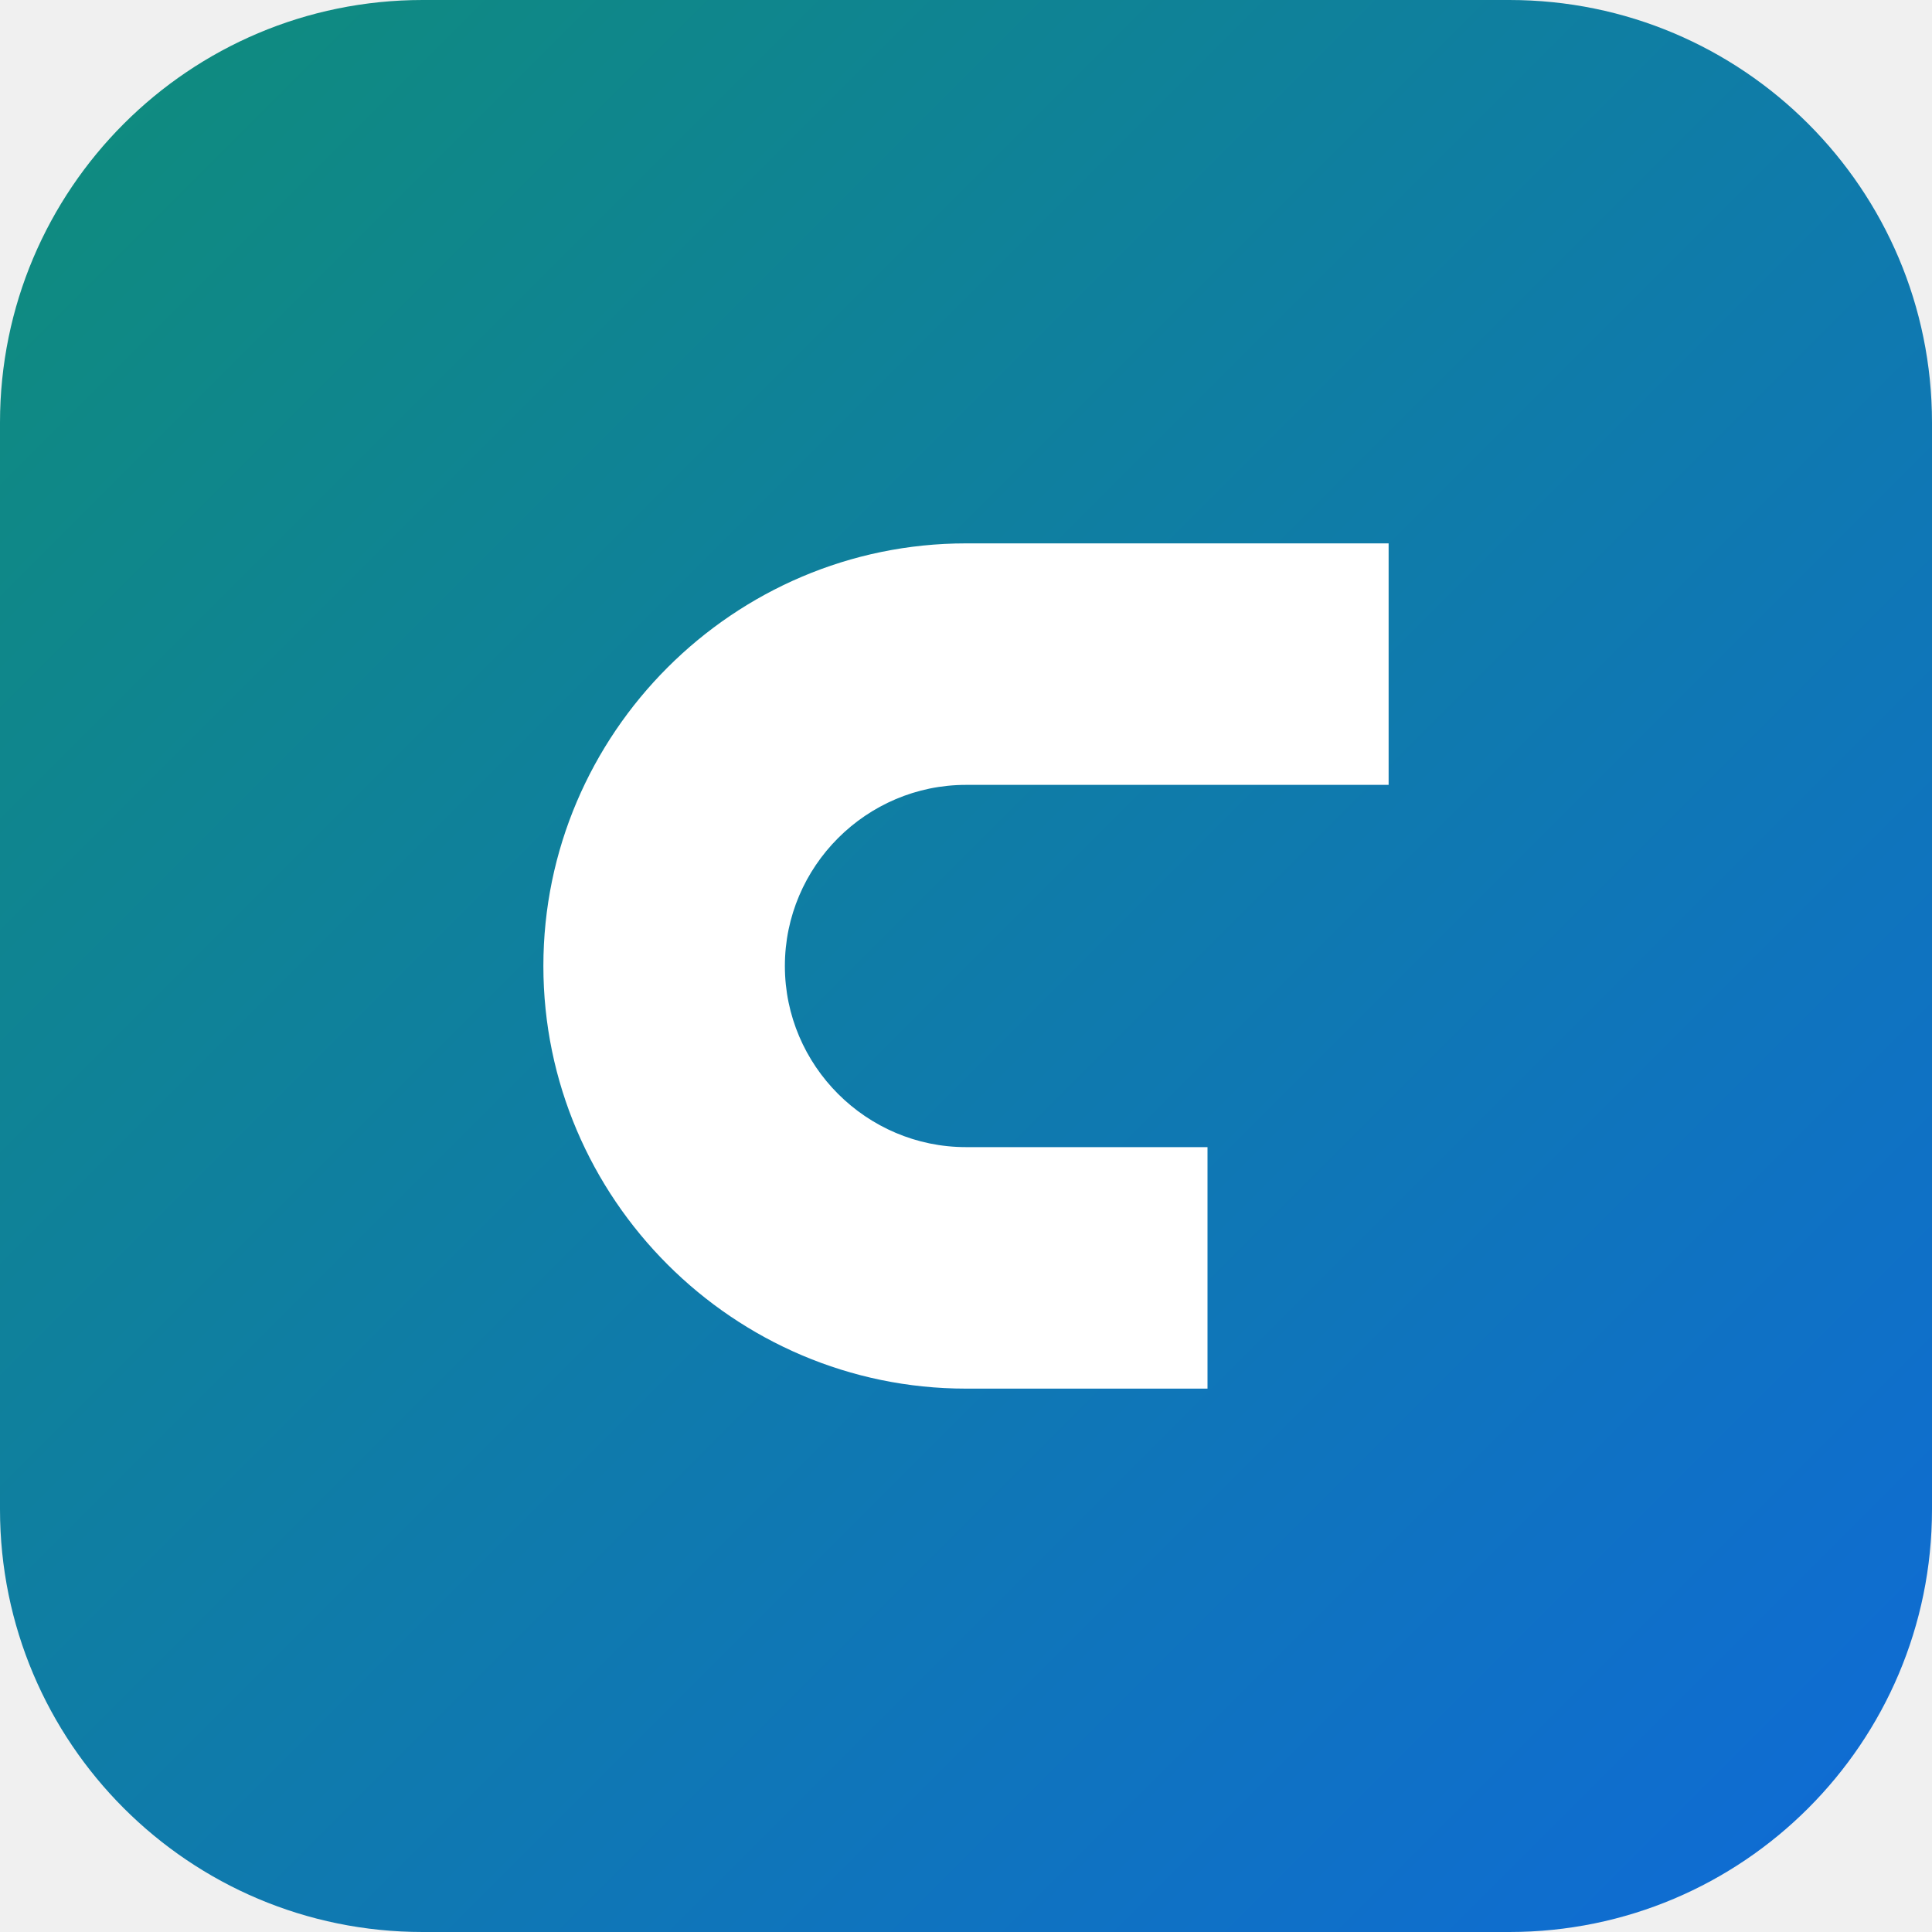
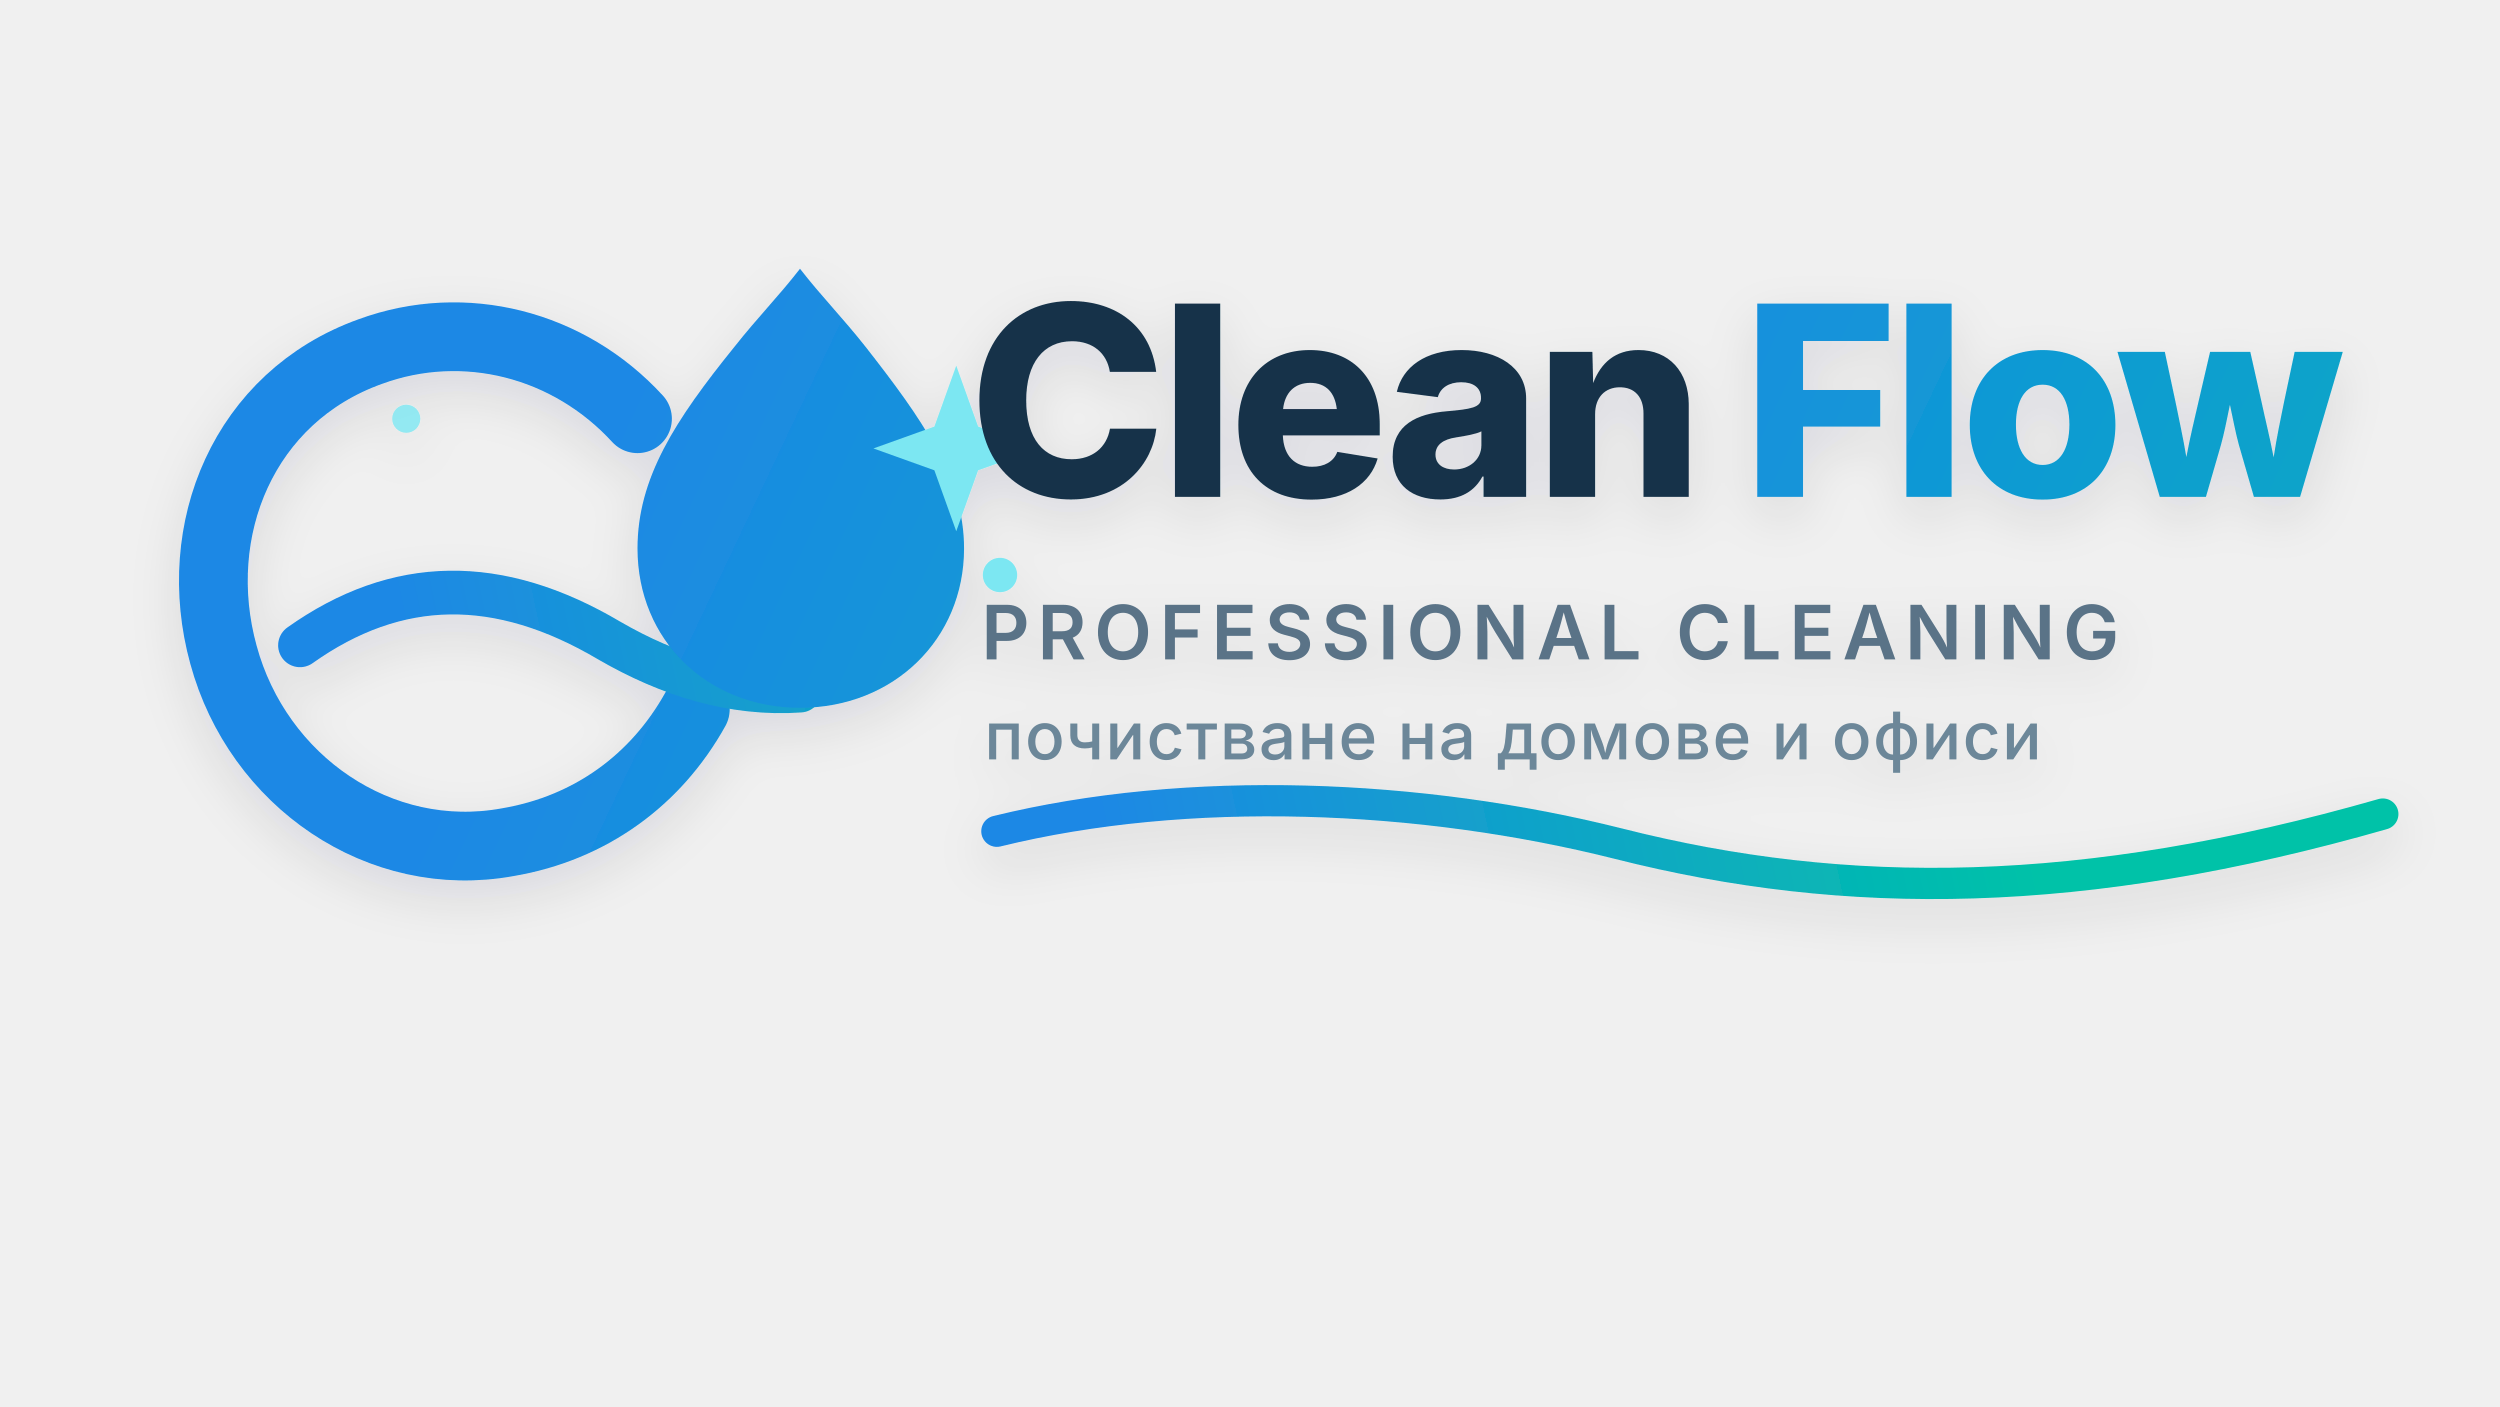
- <svg xmlns="http://www.w3.org/2000/svg" viewBox="0 0 64 64" role="img" aria-label="CleanFlow">
+ <svg xmlns="http://www.w3.org/2000/svg" width="1600" height="900" viewBox="0 0 1600 900" fill="none">
  <defs>
-     <linearGradient id="g" x1="0" y1="0" x2="1" y2="1">
-       <stop offset="0" stop-color="#0f8d7a" />
-       <stop offset="1" stop-color="#0f6ad8" />
+     <linearGradient id="brand" x1="180" y1="180" x2="1320" y2="720" gradientUnits="userSpaceOnUse">
+       <stop offset="0%" stop-color="#1E88E5" />
+       <stop offset="55%" stop-color="#00ACC1" />
+       <stop offset="100%" stop-color="#43A047" />
    </linearGradient>
+     <linearGradient id="wave" x1="170" y1="620" x2="740" y2="500" gradientUnits="userSpaceOnUse">
+       <stop offset="0%" stop-color="#1E88E5" />
+       <stop offset="100%" stop-color="#00C2A8" />
+     </linearGradient>
+     <filter id="softShadow" x="-20%" y="-20%" width="140%" height="140%">
+       <feDropShadow dx="0" dy="12" stdDeviation="16" flood-color="#0B2540" flood-opacity="0.10" />
+     </filter>
  </defs>
-   <rect width="64" height="64" rx="14" fill="url(#g)" />
-   <path d="M18 32c0-7.7 6.3-14 14-14h14v8H32c-3.3 0-6 2.7-6 6s2.7 6 6 6h8v8h-8c-7.7 0-14-6.3-14-14z" fill="#fff" />
+   <g filter="url(#softShadow)">
+     <g transform="translate(170 180)">
+       <path d="M238 88                C194 40 127 23 67 45                C-14 74 -49 159 -27 239                C-5 320 73 374 155 359                C208 350 250 319 275 274" stroke="url(#brand)" stroke-width="44" stroke-linecap="round" fill="none" />
+       <path d="M22 233                C84 189 149 188 220 230                C258 252 299 265 342 262" stroke="url(#wave)" stroke-width="28" stroke-linecap="round" fill="none" />
+       <path d="M300 42                C262 89 238 126 238 171                C238 230 283 273 342 273                C402 273 447 229 447 171                C447 126 420 88 384 42                C369 23 356 10 342 -8                C328 10 315 23 300 42Z" fill="url(#brand)" />
+       <path d="M442 54                L456 93 L495 107 L456 121 L442 160                L428 121 L389 107 L428 93 Z" fill="#7CE7F2" />
+       <circle cx="470" cy="188" r="11" fill="#7CE7F2" />
+       <circle cx="90" cy="88" r="9" fill="#7CE7F2" opacity="0.8" />
+     </g>
+     <g transform="translate(620 318)">
+       <text x="0" y="0" font-family="Inter, Poppins, Arial, Helvetica, sans-serif" font-size="170" font-weight="800" letter-spacing="-4" fill="#12324A">Clean</text>
+       <text x="495" y="0" font-family="Inter, Poppins, Arial, Helvetica, sans-serif" font-size="170" font-weight="800" letter-spacing="-4" fill="url(#brand)">Flow</text>
+       <text x="8" y="104" font-family="Inter, Arial, Helvetica, sans-serif" font-size="48" font-weight="600" letter-spacing="5" fill="#5A7387">PROFESSIONAL CLEANING</text>
+       <text x="10" y="168" font-family="Inter, Arial, Helvetica, sans-serif" font-size="42" font-weight="500" letter-spacing="1" fill="#6C8799">почистване на домове и офиси</text>
+       <path d="M18 214 C140 184 289 190 416 222 C562 259 713 258 905 203" stroke="url(#wave)" stroke-width="20" stroke-linecap="round" fill="none" />
+     </g>
+   </g>
</svg>
